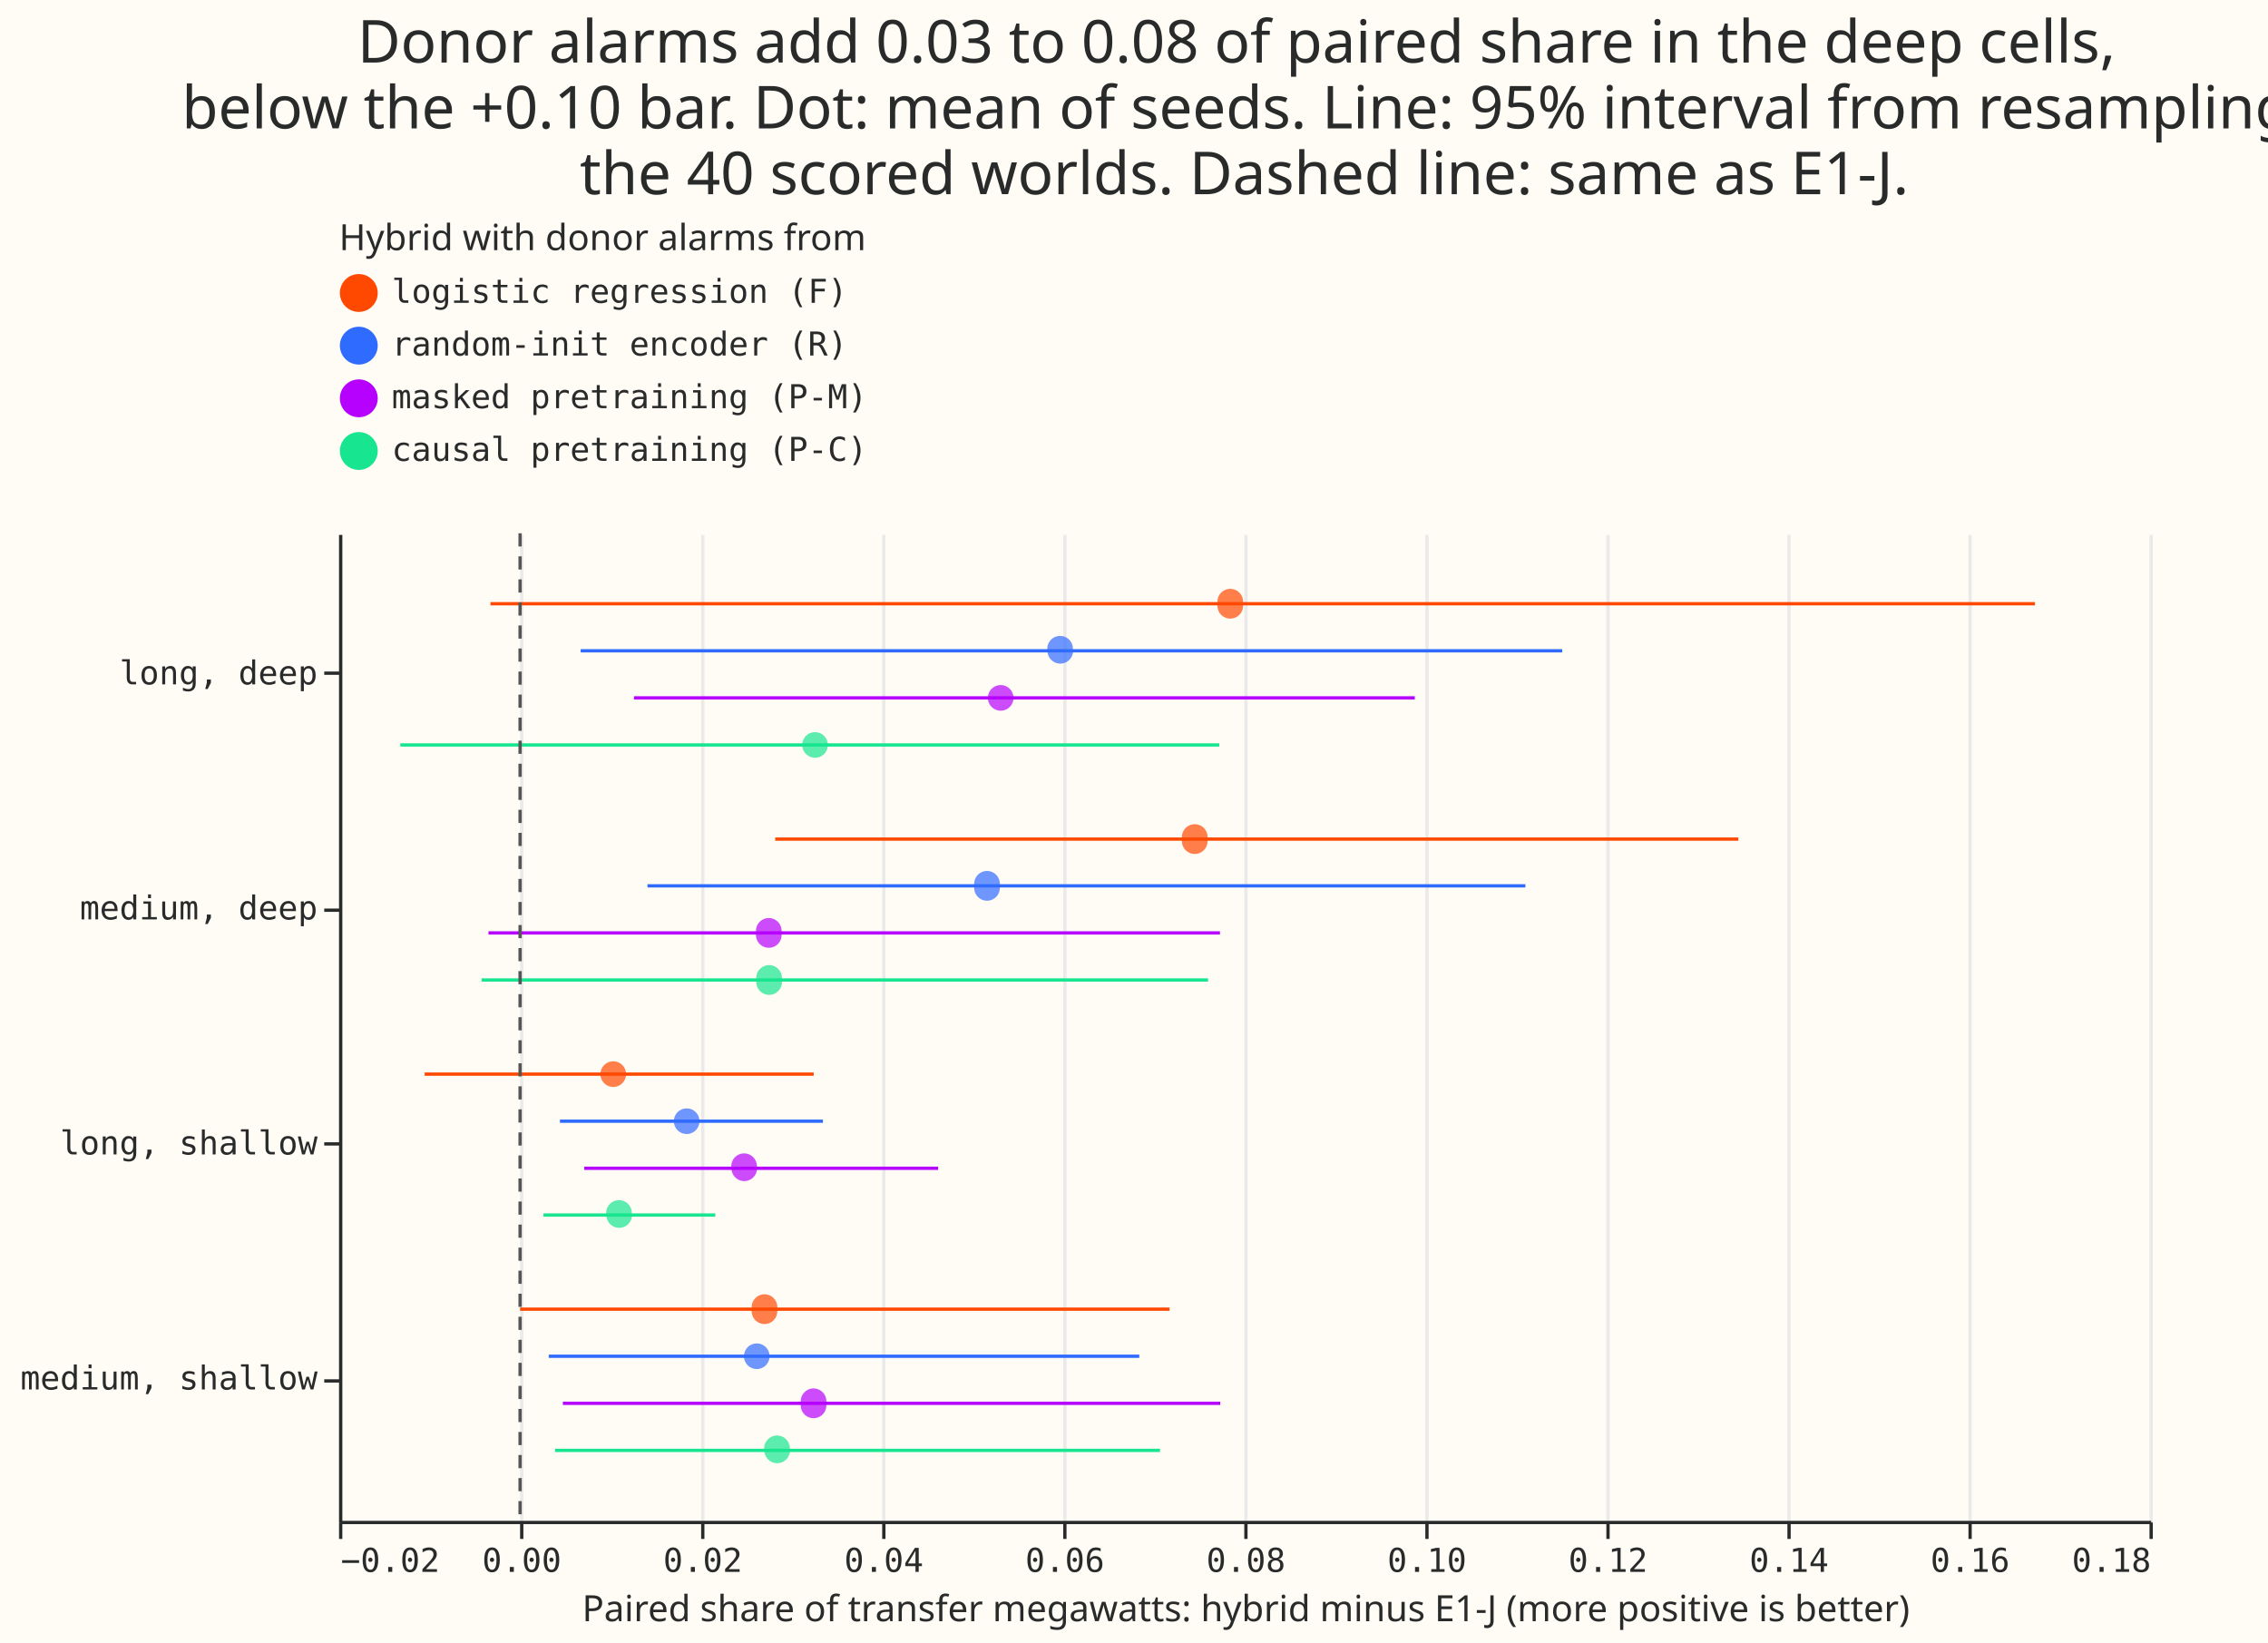
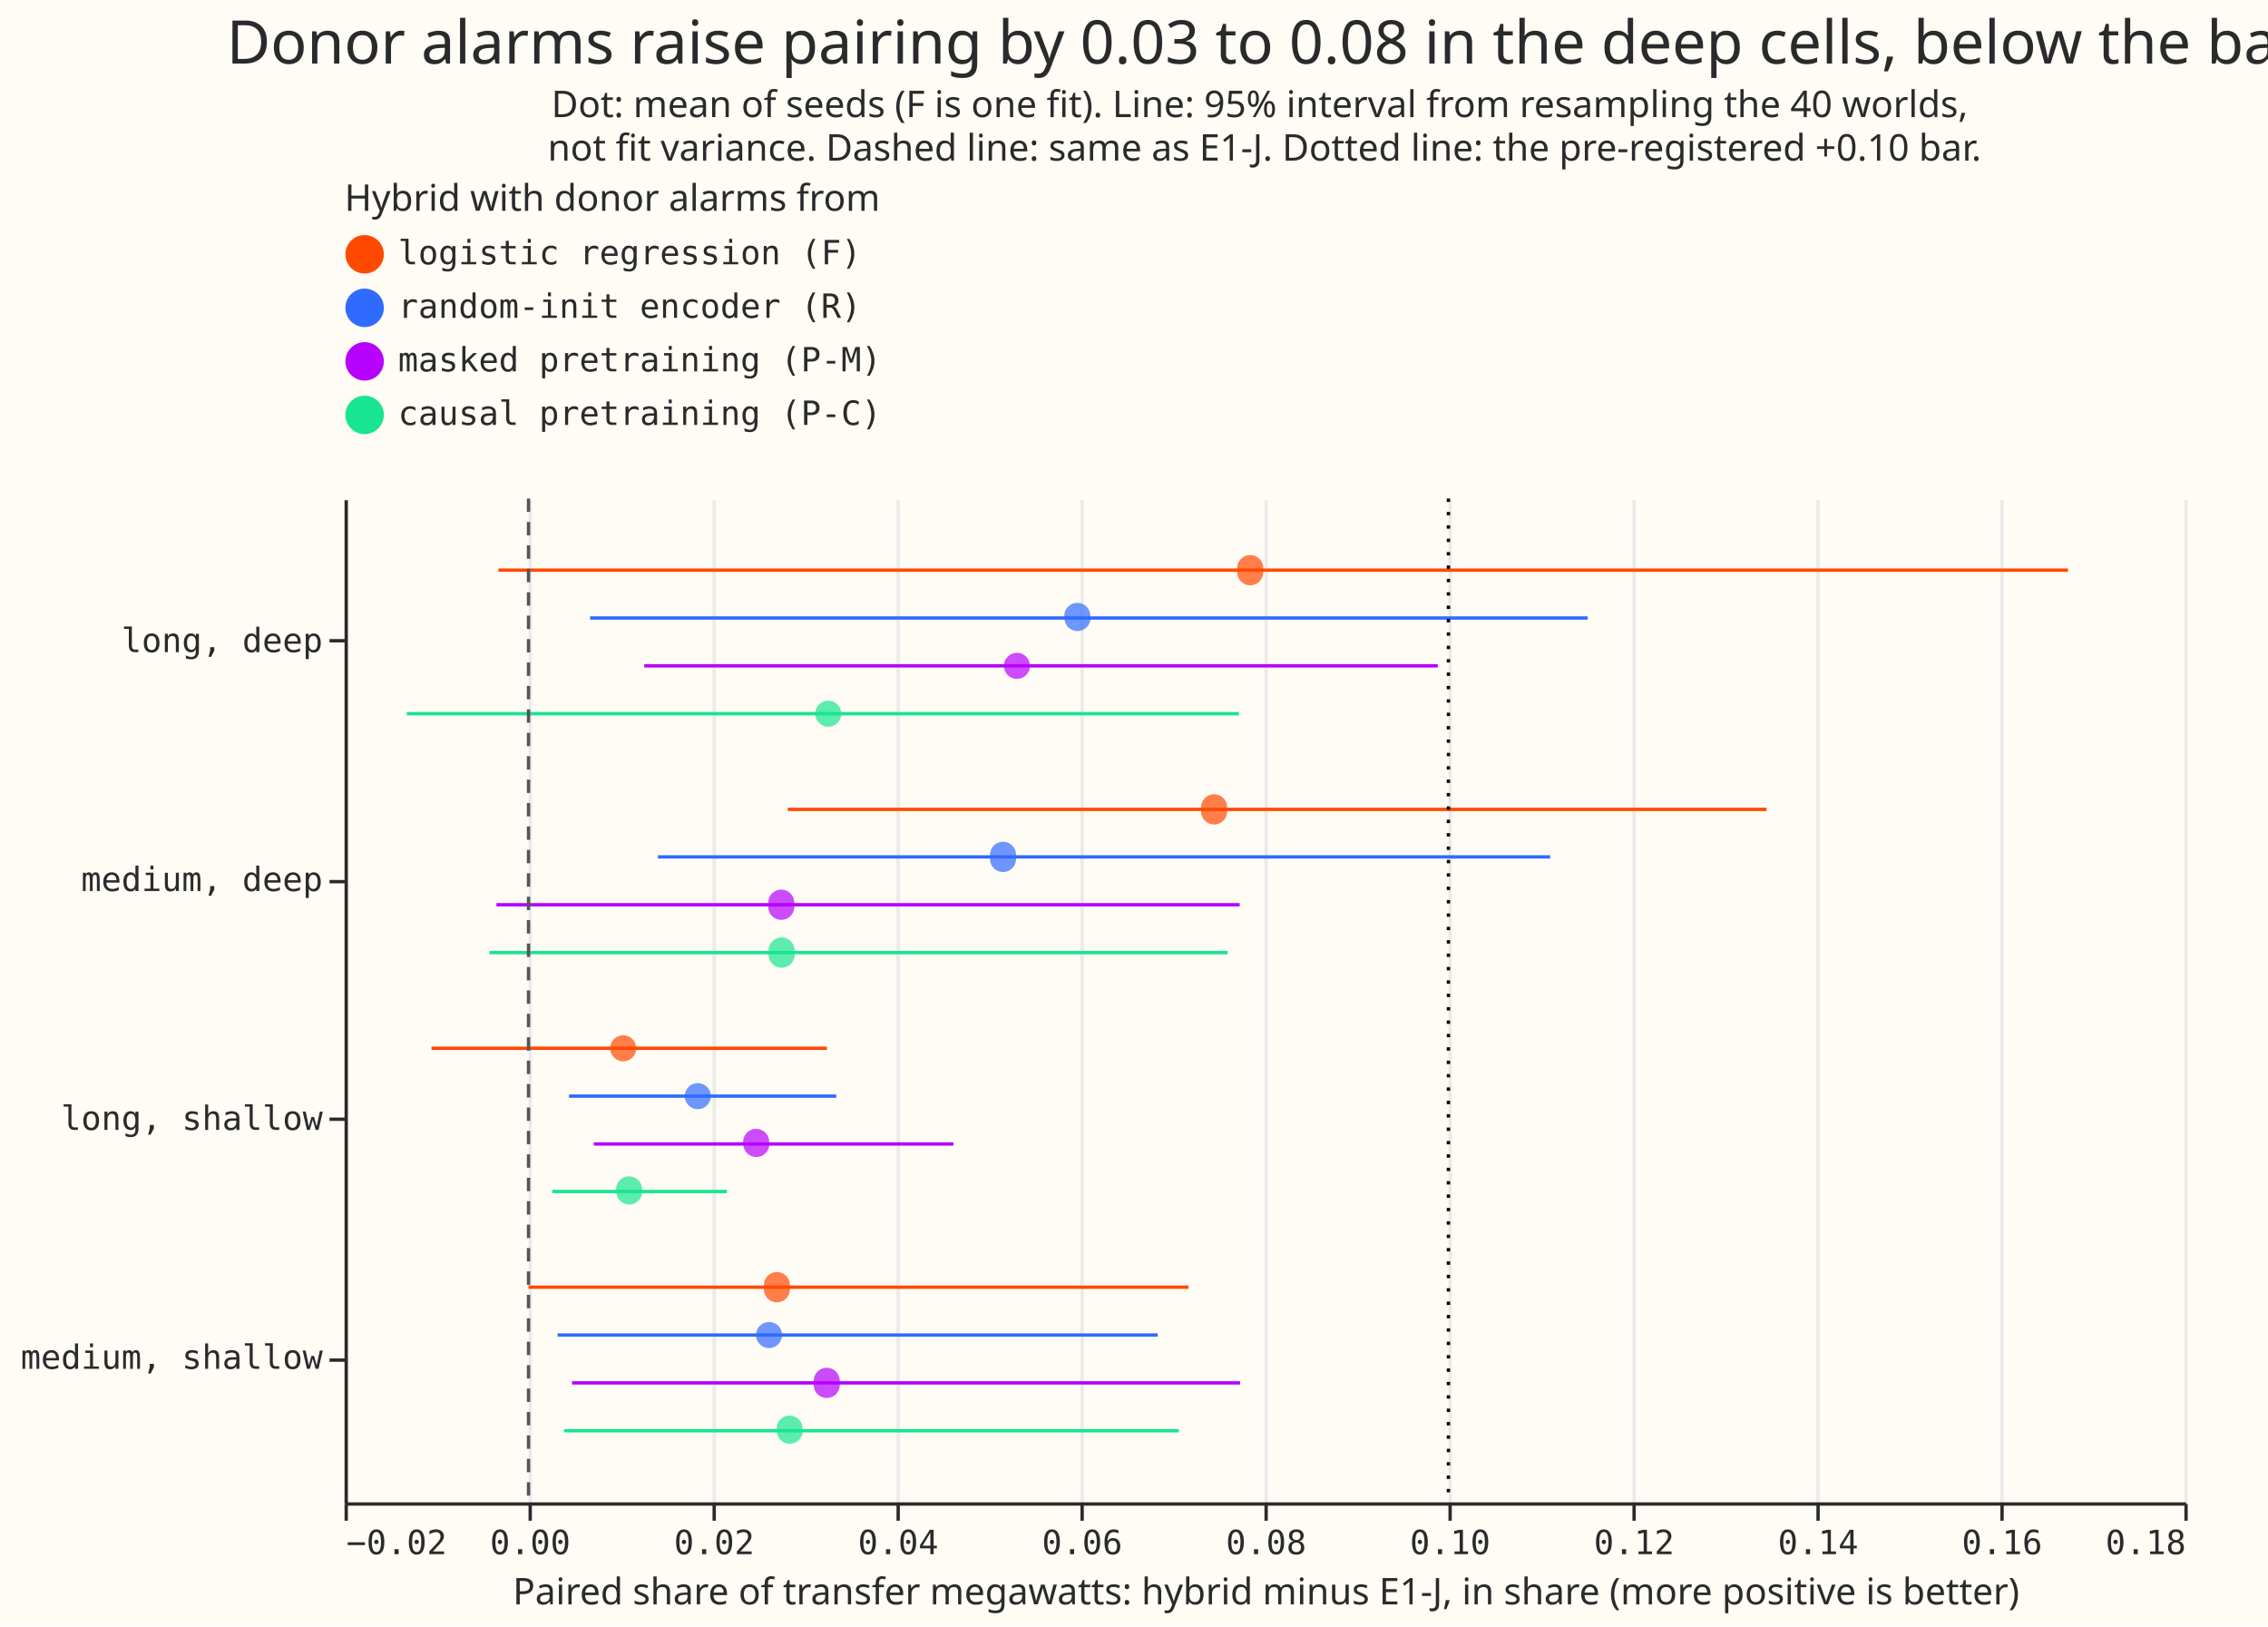
- <svg xmlns="http://www.w3.org/2000/svg" width="689" height="499" class="marks" viewBox="0 0 689 499">
-   <path fill="#fffbf5" d="M0 0h689v499H0z" />
+ <svg xmlns="http://www.w3.org/2000/svg" width="678" height="486" class="marks" viewBox="0 0 678 486">
+   <path fill="#fffbf5" d="M0 0h678v486H0z" />
  <g fill="none" stroke-miterlimit="10" aria-roledescription="group mark container" class="mark-group role-frame root">
-     <path fill="#fffbf5" d="M103.5 162.5h550v300h-550Z" aria-hidden="true" class="background" />
+     <path fill="#fffbf5" d="M103.5 149.5h550v300h-550Z" aria-hidden="true" class="background" />
    <g aria-hidden="true" class="mark-group role-axis">
-       <path stroke="#eaeaea" d="M103.5 462.5v-300m55 300v-300m55 300v-300m55 300v-300m55 300v-300m55 300v-300m55 300v-300m55 300v-300m55 300v-300m55 300v-300m55 300v-300" class="mark-rule role-axis-grid" pointer-events="none" />
+       <path stroke="#eaeaea" d="M103.5 449.5v-300m55 300v-300m55 300v-300m55 300v-300m55 300v-300m55 300v-300m55 300v-300m55 300v-300m55 300v-300m55 300v-300m55 300v-300" class="mark-rule role-axis-grid" pointer-events="none" />
    </g>
-     <g aria-label="X-axis titled 'Paired share of transfer megawatts: hybrid minus E1-J (more positive is better)' for a linear scale with values from −0.02 to 0.18" aria-roledescription="axis" class="mark-group role-axis" pointer-events="none">
-       <path stroke="#292b2b" d="M103.5 462.5v5m55-5v5m55-5v5m55-5v5m55-5v5m55-5v5m55-5v5m55-5v5m55-5v5m55-5v5m55-5v5" class="mark-rule role-axis-tick" />
+     <g aria-label="X-axis titled 'Paired share of transfer megawatts: hybrid minus E1-J, in share (more positive is better)' for a linear scale with values from −0.02 to 0.18" aria-roledescription="axis" class="mark-group role-axis" pointer-events="none">
+       <path stroke="#292b2b" d="M103.5 449.5v5m55-5v5m55-5v5m55-5v5m55-5v5m55-5v5m55-5v5m55-5v5m55-5v5m55-5v5m55-5v5" class="mark-rule role-axis-tick" />
      <g fill="#292b2b" class="mark-text role-axis-label" font-family="Matter Semi Mono, Roboto Mono, monospace" font-size="10">
-         <text transform="translate(103.5 477.5)">−0.02</text>
-         <text text-anchor="middle" transform="translate(158.5 477.5)">0.00</text>
-         <text text-anchor="middle" transform="translate(213.5 477.5)">0.02</text>
-         <text text-anchor="middle" transform="translate(268.5 477.5)">0.04</text>
-         <text text-anchor="middle" transform="translate(323.5 477.5)">0.06</text>
-         <text text-anchor="middle" transform="translate(378.5 477.5)">0.08</text>
-         <text text-anchor="middle" transform="translate(433.5 477.5)">0.10</text>
-         <text text-anchor="middle" transform="translate(488.5 477.5)">0.12</text>
-         <text text-anchor="middle" transform="translate(543.5 477.5)">0.14</text>
-         <text text-anchor="middle" transform="translate(598.5 477.5)">0.16</text>
-         <text text-anchor="end" transform="translate(653.5 477.5)">0.18</text>
+         <text transform="translate(103.5 464.5)">−0.02</text>
+         <text text-anchor="middle" transform="translate(158.5 464.5)">0.00</text>
+         <text text-anchor="middle" transform="translate(213.5 464.5)">0.02</text>
+         <text text-anchor="middle" transform="translate(268.5 464.5)">0.04</text>
+         <text text-anchor="middle" transform="translate(323.5 464.5)">0.06</text>
+         <text text-anchor="middle" transform="translate(378.5 464.5)">0.08</text>
+         <text text-anchor="middle" transform="translate(433.5 464.5)">0.10</text>
+         <text text-anchor="middle" transform="translate(488.5 464.5)">0.12</text>
+         <text text-anchor="middle" transform="translate(543.5 464.5)">0.14</text>
+         <text text-anchor="middle" transform="translate(598.5 464.5)">0.16</text>
+         <text text-anchor="end" transform="translate(653.5 464.5)">0.18</text>
      </g>
-       <path stroke="#292b2b" d="M103.5 462.5h550" class="mark-rule role-axis-domain" />
-       <text fill="#292b2b" class="mark-text role-axis-title" font-family="Matter XH, DM Sans, sans-serif" font-size="11" text-anchor="middle" transform="translate(378.5 492.5)">Paired share of transfer megawatts: hybrid minus E1-J (more positive is better)</text>
+       <path stroke="#292b2b" d="M103.5 449.5h550" class="mark-rule role-axis-domain" />
+       <text fill="#292b2b" class="mark-text role-axis-title" font-family="Matter XH, DM Sans, sans-serif" font-size="11" text-anchor="middle" transform="translate(378.5 479.5)">Paired share of transfer megawatts: hybrid minus E1-J, in share (more positive is better)</text>
    </g>
    <g aria-label="Y-axis for a discrete scale with 4 values: long, deep, medium, deep, long, shallow, medium, shallow" aria-roledescription="axis" class="mark-group role-axis" pointer-events="none">
-       <path stroke="#292b2b" d="M103.5 204.5h-5m5 72h-5m5 71h-5m5 72h-5" class="mark-rule role-axis-tick" />
+       <path stroke="#292b2b" d="M103.5 191.5h-5m5 72h-5m5 71h-5m5 72h-5" class="mark-rule role-axis-tick" />
      <g fill="#292b2b" class="mark-text role-axis-label" font-family="Matter Semi Mono, Roboto Mono, monospace" font-size="10" text-anchor="end">
-         <text transform="translate(96.5 207.9)">long, deep</text>
-         <text transform="translate(96.5 279.3)">medium, deep</text>
-         <text transform="translate(96.5 350.7)">long, shallow</text>
-         <text transform="translate(96.5 422.1)">medium, shallow</text>
+         <text transform="translate(96.5 194.9)">long, deep</text>
+         <text transform="translate(96.5 266.3)">medium, deep</text>
+         <text transform="translate(96.5 337.7)">long, shallow</text>
+         <text transform="translate(96.5 409.1)">medium, shallow</text>
      </g>
-       <path stroke="#292b2b" d="M103.5 162.5v300" class="mark-rule role-axis-domain" />
+       <path stroke="#292b2b" d="M103.5 149.5v300" class="mark-rule role-axis-domain" />
    </g>
    <g aria-hidden="true" class="mark-rule role-mark layer_0_marks">
-       <path stroke="#ff4901" d="M149 183.4h469.2" />
-       <path stroke="#306bff" d="M176.4 197.7h298.2" />
-       <path stroke="#b701ff" d="M192.6 212h237.2" />
-       <path stroke="#17e58f" d="M121.6 226.3h248.8" />
-       <path stroke="#ff4901" d="M235.5 254.9h292.6" />
-       <path stroke="#306bff" d="M196.7 269.1h266.7" />
-       <path stroke="#b701ff" d="M148.4 283.4h222.2" />
-       <path stroke="#17e58f" d="M146.3 297.7H367" />
-       <path stroke="#ff4901" d="M129 326.3h118.2" />
-       <path stroke="#306bff" d="M170.1 340.6H250" />
-       <path stroke="#b701ff" d="M177.5 354.9H285" />
-       <path stroke="#17e58f" d="M165.1 369.1h52.2" />
-       <path stroke="#ff4901" d="M158 397.7h197.3" />
-       <path stroke="#306bff" d="M166.7 412h179.4" />
-       <path stroke="#b701ff" d="M171 426.3h199.7" />
-       <path stroke="#17e58f" d="M168.6 440.6h183.8" />
+       <path stroke="#ff4901" d="M149 170.4h469.2" />
+       <path stroke="#306bff" d="M176.4 184.7h298.2" />
+       <path stroke="#b701ff" d="M192.6 199h237.2" />
+       <path stroke="#17e58f" d="M121.6 213.3h248.8" />
+       <path stroke="#ff4901" d="M235.5 241.9h292.6" />
+       <path stroke="#306bff" d="M196.7 256.1h266.7" />
+       <path stroke="#b701ff" d="M148.4 270.4h222.2" />
+       <path stroke="#17e58f" d="M146.3 284.7H367" />
+       <path stroke="#ff4901" d="M129 313.3h118.2" />
+       <path stroke="#306bff" d="M170.1 327.6H250" />
+       <path stroke="#b701ff" d="M177.5 341.9H285" />
+       <path stroke="#17e58f" d="M165.1 356.1h52.2" />
+       <path stroke="#ff4901" d="M158 384.7h197.3" />
+       <path stroke="#306bff" d="M166.7 399h179.4" />
+       <path stroke="#b701ff" d="M171 413.3h199.7" />
+       <path stroke="#17e58f" d="M168.6 427.6h183.8" />
    </g>
    <g aria-hidden="true" class="mark-symbol role-mark layer_1_marks">
-       <path fill="#ff4901" d="M377.6 183.4a3.9 3.9 0 1 1-7.7 0 3.9 3.9 0 1 1 7.7 0" opacity=".7" />
-       <path fill="#306bff" d="M326 197.7a3.9 3.9 0 1 1-7.8 0 3.9 3.9 0 1 1 7.7 0" opacity=".7" />
-       <path fill="#b701ff" d="M307.9 212a3.9 3.9 0 1 1-7.8 0 3.9 3.9 0 1 1 7.8 0" opacity=".7" />
-       <path fill="#17e58f" d="M251.5 226.3a3.9 3.9 0 1 1-7.8 0 3.9 3.9 0 1 1 7.8 0" opacity=".7" />
-       <path fill="#ff4901" d="M366.8 254.9a3.9 3.9 0 1 1-7.7 0 3.9 3.9 0 1 1 7.7 0" opacity=".7" />
-       <path fill="#306bff" d="M303.7 269.1a3.9 3.9 0 1 1-7.7 0 3.9 3.9 0 1 1 7.7 0" opacity=".7" />
-       <path fill="#b701ff" d="M237.4 283.4a3.9 3.9 0 1 1-7.7 0 3.9 3.9 0 1 1 7.7 0" opacity=".7" />
-       <path fill="#17e58f" d="M237.5 297.7a3.9 3.9 0 1 1-7.7 0 3.9 3.9 0 1 1 7.7 0" opacity=".7" />
-       <path fill="#ff4901" d="M190.2 326.3a3.9 3.9 0 1 1-7.8 0 3.9 3.9 0 1 1 7.8 0" opacity=".7" />
-       <path fill="#306bff" d="M212.5 340.6a3.9 3.9 0 1 1-7.8 0 3.9 3.9 0 1 1 7.8 0" opacity=".7" />
-       <path fill="#b701ff" d="M230 354.9a3.9 3.9 0 1 1-7.8 0 3.9 3.9 0 1 1 7.7 0" opacity=".7" />
-       <path fill="#17e58f" d="M192 369.1a3.9 3.9 0 1 1-7.8 0 3.9 3.9 0 1 1 7.7 0" opacity=".7" />
-       <path fill="#ff4901" d="M236.1 397.7a3.9 3.9 0 1 1-7.7 0 3.9 3.9 0 1 1 7.7 0" opacity=".7" />
-       <path fill="#306bff" d="M233.8 412a3.9 3.9 0 1 1-7.8 0 3.9 3.9 0 1 1 7.8 0" opacity=".7" />
-       <path fill="#b701ff" d="M251 426.3a3.9 3.9 0 1 1-7.7 0 3.9 3.9 0 1 1 7.7 0" opacity=".7" />
-       <path fill="#17e58f" d="M240 440.6a3.9 3.9 0 1 1-7.8 0 3.9 3.9 0 1 1 7.7 0" opacity=".7" />
+       <path fill="#ff4901" d="M377.6 170.4a3.9 3.9 0 1 1-7.7 0 3.9 3.9 0 1 1 7.7 0" opacity=".7" />
+       <path fill="#306bff" d="M326 184.7a3.9 3.9 0 1 1-7.8 0 3.9 3.9 0 1 1 7.7 0" opacity=".7" />
+       <path fill="#b701ff" d="M307.9 199a3.9 3.9 0 1 1-7.8 0 3.9 3.9 0 1 1 7.8 0" opacity=".7" />
+       <path fill="#17e58f" d="M251.5 213.3a3.9 3.9 0 1 1-7.8 0 3.9 3.9 0 1 1 7.8 0" opacity=".7" />
+       <path fill="#ff4901" d="M366.8 241.9a3.9 3.9 0 1 1-7.7 0 3.9 3.9 0 1 1 7.7 0" opacity=".7" />
+       <path fill="#306bff" d="M303.7 256.1a3.9 3.9 0 1 1-7.7 0 3.9 3.9 0 1 1 7.7 0" opacity=".7" />
+       <path fill="#b701ff" d="M237.4 270.4a3.9 3.9 0 1 1-7.7 0 3.9 3.9 0 1 1 7.7 0" opacity=".7" />
+       <path fill="#17e58f" d="M237.5 284.7a3.9 3.9 0 1 1-7.7 0 3.9 3.9 0 1 1 7.7 0" opacity=".7" />
+       <path fill="#ff4901" d="M190.2 313.3a3.9 3.9 0 1 1-7.8 0 3.9 3.9 0 1 1 7.8 0" opacity=".7" />
+       <path fill="#306bff" d="M212.5 327.6a3.9 3.9 0 1 1-7.8 0 3.9 3.9 0 1 1 7.8 0" opacity=".7" />
+       <path fill="#b701ff" d="M230 341.9a3.9 3.9 0 1 1-7.8 0 3.9 3.9 0 1 1 7.7 0" opacity=".7" />
+       <path fill="#17e58f" d="M192 356.1a3.9 3.9 0 1 1-7.8 0 3.9 3.9 0 1 1 7.7 0" opacity=".7" />
+       <path fill="#ff4901" d="M236.1 384.7a3.9 3.9 0 1 1-7.7 0 3.9 3.9 0 1 1 7.7 0" opacity=".7" />
+       <path fill="#306bff" d="M233.8 399a3.9 3.9 0 1 1-7.8 0 3.9 3.9 0 1 1 7.8 0" opacity=".7" />
+       <path fill="#b701ff" d="M251 413.3a3.9 3.9 0 1 1-7.7 0 3.9 3.9 0 1 1 7.7 0" opacity=".7" />
+       <path fill="#17e58f" d="M240 427.6a3.9 3.9 0 1 1-7.8 0 3.9 3.9 0 1 1 7.7 0" opacity=".7" />
    </g>
    <g aria-roledescription="rule mark container" class="mark-rule role-mark layer_2_marks">
-       <path stroke="#555" stroke-dasharray="4,3" d="M158 162v300" aria-label="x: 0" aria-roledescription="rule mark" />
+       <path stroke="#555" stroke-dasharray="4,3" d="M158 149v300" aria-label="x: 0" aria-roledescription="rule mark" />
+     </g>
+     <g aria-roledescription="rule mark container" class="mark-rule role-mark layer_3_marks">
+       <path stroke="#000" stroke-dasharray="1,3" d="M433 149v300" aria-label="x: 0.1" aria-roledescription="rule mark" />
    </g>
    <g aria-label="Symbol legend titled 'Hybrid with donor alarms from' for fill color and stroke color with 4 values: logistic regression (F), random-init encoder (R), masked pretraining (P-M), causal pretraining (P-C)" aria-roledescription="legend" class="mark-group role-legend">
-       <path d="M103 67h161v77H103Z" aria-hidden="true" class="background" pointer-events="none" />
+       <path d="M103 54h161v77H103Z" aria-hidden="true" class="background" pointer-events="none" />
      <g class="mark-group role-legend-entry">
        <g aria-roledescription="group mark container" class="mark-group role-scope" pointer-events="none">
-           <path d="M103 83h160v12.5H103Z" aria-hidden="true" class="background" />
-           <path fill="#ff4901" stroke="#ff4901" stroke-width="1.5" d="M114 89a5 5 0 1 1-10 0 5 5 0 1 1 10 0" class="mark-symbol role-legend-symbol" />
-           <text fill="#292b2b" class="mark-text role-legend-label" font-family="Matter Semi Mono, Roboto Mono, monospace" font-size="10" transform="translate(119 92)">logistic regression (F)</text>
-           <path d="M103 99h160v12.5H103Z" aria-hidden="true" class="background" />
-           <path fill="#306bff" stroke="#306bff" stroke-width="1.5" d="M114 105a5 5 0 1 1-10 0 5 5 0 1 1 10 0" class="mark-symbol role-legend-symbol" />
-           <text fill="#292b2b" class="mark-text role-legend-label" font-family="Matter Semi Mono, Roboto Mono, monospace" font-size="10" transform="translate(119 108)">random-init encoder (R)</text>
-           <path d="M103 115h160v12.5H103Z" aria-hidden="true" class="background" />
-           <path fill="#b701ff" stroke="#b701ff" stroke-width="1.5" d="M114 121a5 5 0 1 1-10 0 5 5 0 1 1 10 0" class="mark-symbol role-legend-symbol" />
-           <text fill="#292b2b" class="mark-text role-legend-label" font-family="Matter Semi Mono, Roboto Mono, monospace" font-size="10" transform="translate(119 124)">masked pretraining (P-M)</text>
-           <path d="M103 131h160v12.5H103Z" aria-hidden="true" class="background" />
-           <path fill="#17e58f" stroke="#17e58f" stroke-width="1.5" d="M114 137a5 5 0 1 1-10 0 5 5 0 1 1 10 0" class="mark-symbol role-legend-symbol" />
-           <text fill="#292b2b" class="mark-text role-legend-label" font-family="Matter Semi Mono, Roboto Mono, monospace" font-size="10" transform="translate(119 140)">causal pretraining (P-C)</text>
+           <path d="M103 70h160v12.5H103Z" aria-hidden="true" class="background" />
+           <path fill="#ff4901" stroke="#ff4901" stroke-width="1.5" d="M114 76a5 5 0 1 1-10 0 5 5 0 1 1 10 0" class="mark-symbol role-legend-symbol" />
+           <text fill="#292b2b" class="mark-text role-legend-label" font-family="Matter Semi Mono, Roboto Mono, monospace" font-size="10" transform="translate(119 79)">logistic regression (F)</text>
+           <path d="M103 86h160v12.5H103Z" aria-hidden="true" class="background" />
+           <path fill="#306bff" stroke="#306bff" stroke-width="1.5" d="M114 92a5 5 0 1 1-10 0 5 5 0 1 1 10 0" class="mark-symbol role-legend-symbol" />
+           <text fill="#292b2b" class="mark-text role-legend-label" font-family="Matter Semi Mono, Roboto Mono, monospace" font-size="10" transform="translate(119 95)">random-init encoder (R)</text>
+           <path d="M103 102h160v12.5H103Z" aria-hidden="true" class="background" />
+           <path fill="#b701ff" stroke="#b701ff" stroke-width="1.5" d="M114 108a5 5 0 1 1-10 0 5 5 0 1 1 10 0" class="mark-symbol role-legend-symbol" />
+           <text fill="#292b2b" class="mark-text role-legend-label" font-family="Matter Semi Mono, Roboto Mono, monospace" font-size="10" transform="translate(119 111)">masked pretraining (P-M)</text>
+           <path d="M103 118h160v12.5H103Z" aria-hidden="true" class="background" />
+           <path fill="#17e58f" stroke="#17e58f" stroke-width="1.5" d="M114 124a5 5 0 1 1-10 0 5 5 0 1 1 10 0" class="mark-symbol role-legend-symbol" />
+           <text fill="#292b2b" class="mark-text role-legend-label" font-family="Matter Semi Mono, Roboto Mono, monospace" font-size="10" transform="translate(119 127)">causal pretraining (P-C)</text>
        </g>
      </g>
-       <text fill="#292b2b" class="mark-text role-legend-title" font-family="Matter XH, DM Sans, sans-serif" font-size="11" pointer-events="none" transform="translate(103 76)">Hybrid with donor alarms from</text>
+       <text fill="#292b2b" class="mark-text role-legend-title" font-family="Matter XH, DM Sans, sans-serif" font-size="11" pointer-events="none" transform="translate(103 63)">Hybrid with donor alarms from</text>
    </g>
-     <g class="mark-group role-title">
-       <text fill="#292b2b" aria-label="Title text 'Donor alarms add 0.03 to 0.08 of paired share in the deep cells, below the +0.10 bar. Dot: mean of seeds. Line: 95% interval from resampling the 40 scored worlds. Dashed line: same as E1-J.'" aria-roledescription="title" class="mark-text role-title-text" font-family="Matter XH, DM Sans, sans-serif" font-size="18" pointer-events="none" text-anchor="middle" transform="translate(378 19)">
-         <tspan>Donor alarms add 0.03 to 0.08 of paired share in the deep cells,</tspan>
-         <tspan x="0" dy="20">below the +0.10 bar. Dot: mean of seeds. Line: 95% interval from resampling</tspan>
-         <tspan x="0" dy="20">the 40 scored worlds. Dashed line: same as E1-J.</tspan>
+     <g fill="#292b2b" class="mark-group role-title" font-family="Matter XH, DM Sans, sans-serif" pointer-events="none" text-anchor="middle">
+       <text aria-label="Title text 'Donor alarms raise pairing by 0.03 to 0.08 in the deep cells, below the bar'" aria-roledescription="title" class="mark-text role-title-text" font-size="18" transform="translate(378 19)">Donor alarms raise pairing by 0.03 to 0.08 in the deep cells, below the bar</text>
+       <text aria-label="Subtitle text 'Dot: mean of seeds (F is one fit). Line: 95% interval from resampling the 40 worlds, not fit variance. Dashed line: same as E1-J. Dotted line: the pre-registered +0.10 bar.'" aria-roledescription="subtitle" class="mark-text role-title-subtitle" font-size="11" transform="translate(378 35)">
+         <tspan>Dot: mean of seeds (F is one fit). Line: 95% interval from resampling the 40 worlds,</tspan>
+         <tspan x="0" dy="13">not fit variance. Dashed line: same as E1-J. Dotted line: the pre-registered +0.10 bar.</tspan>
      </text>
    </g>
  </g>
</svg>
